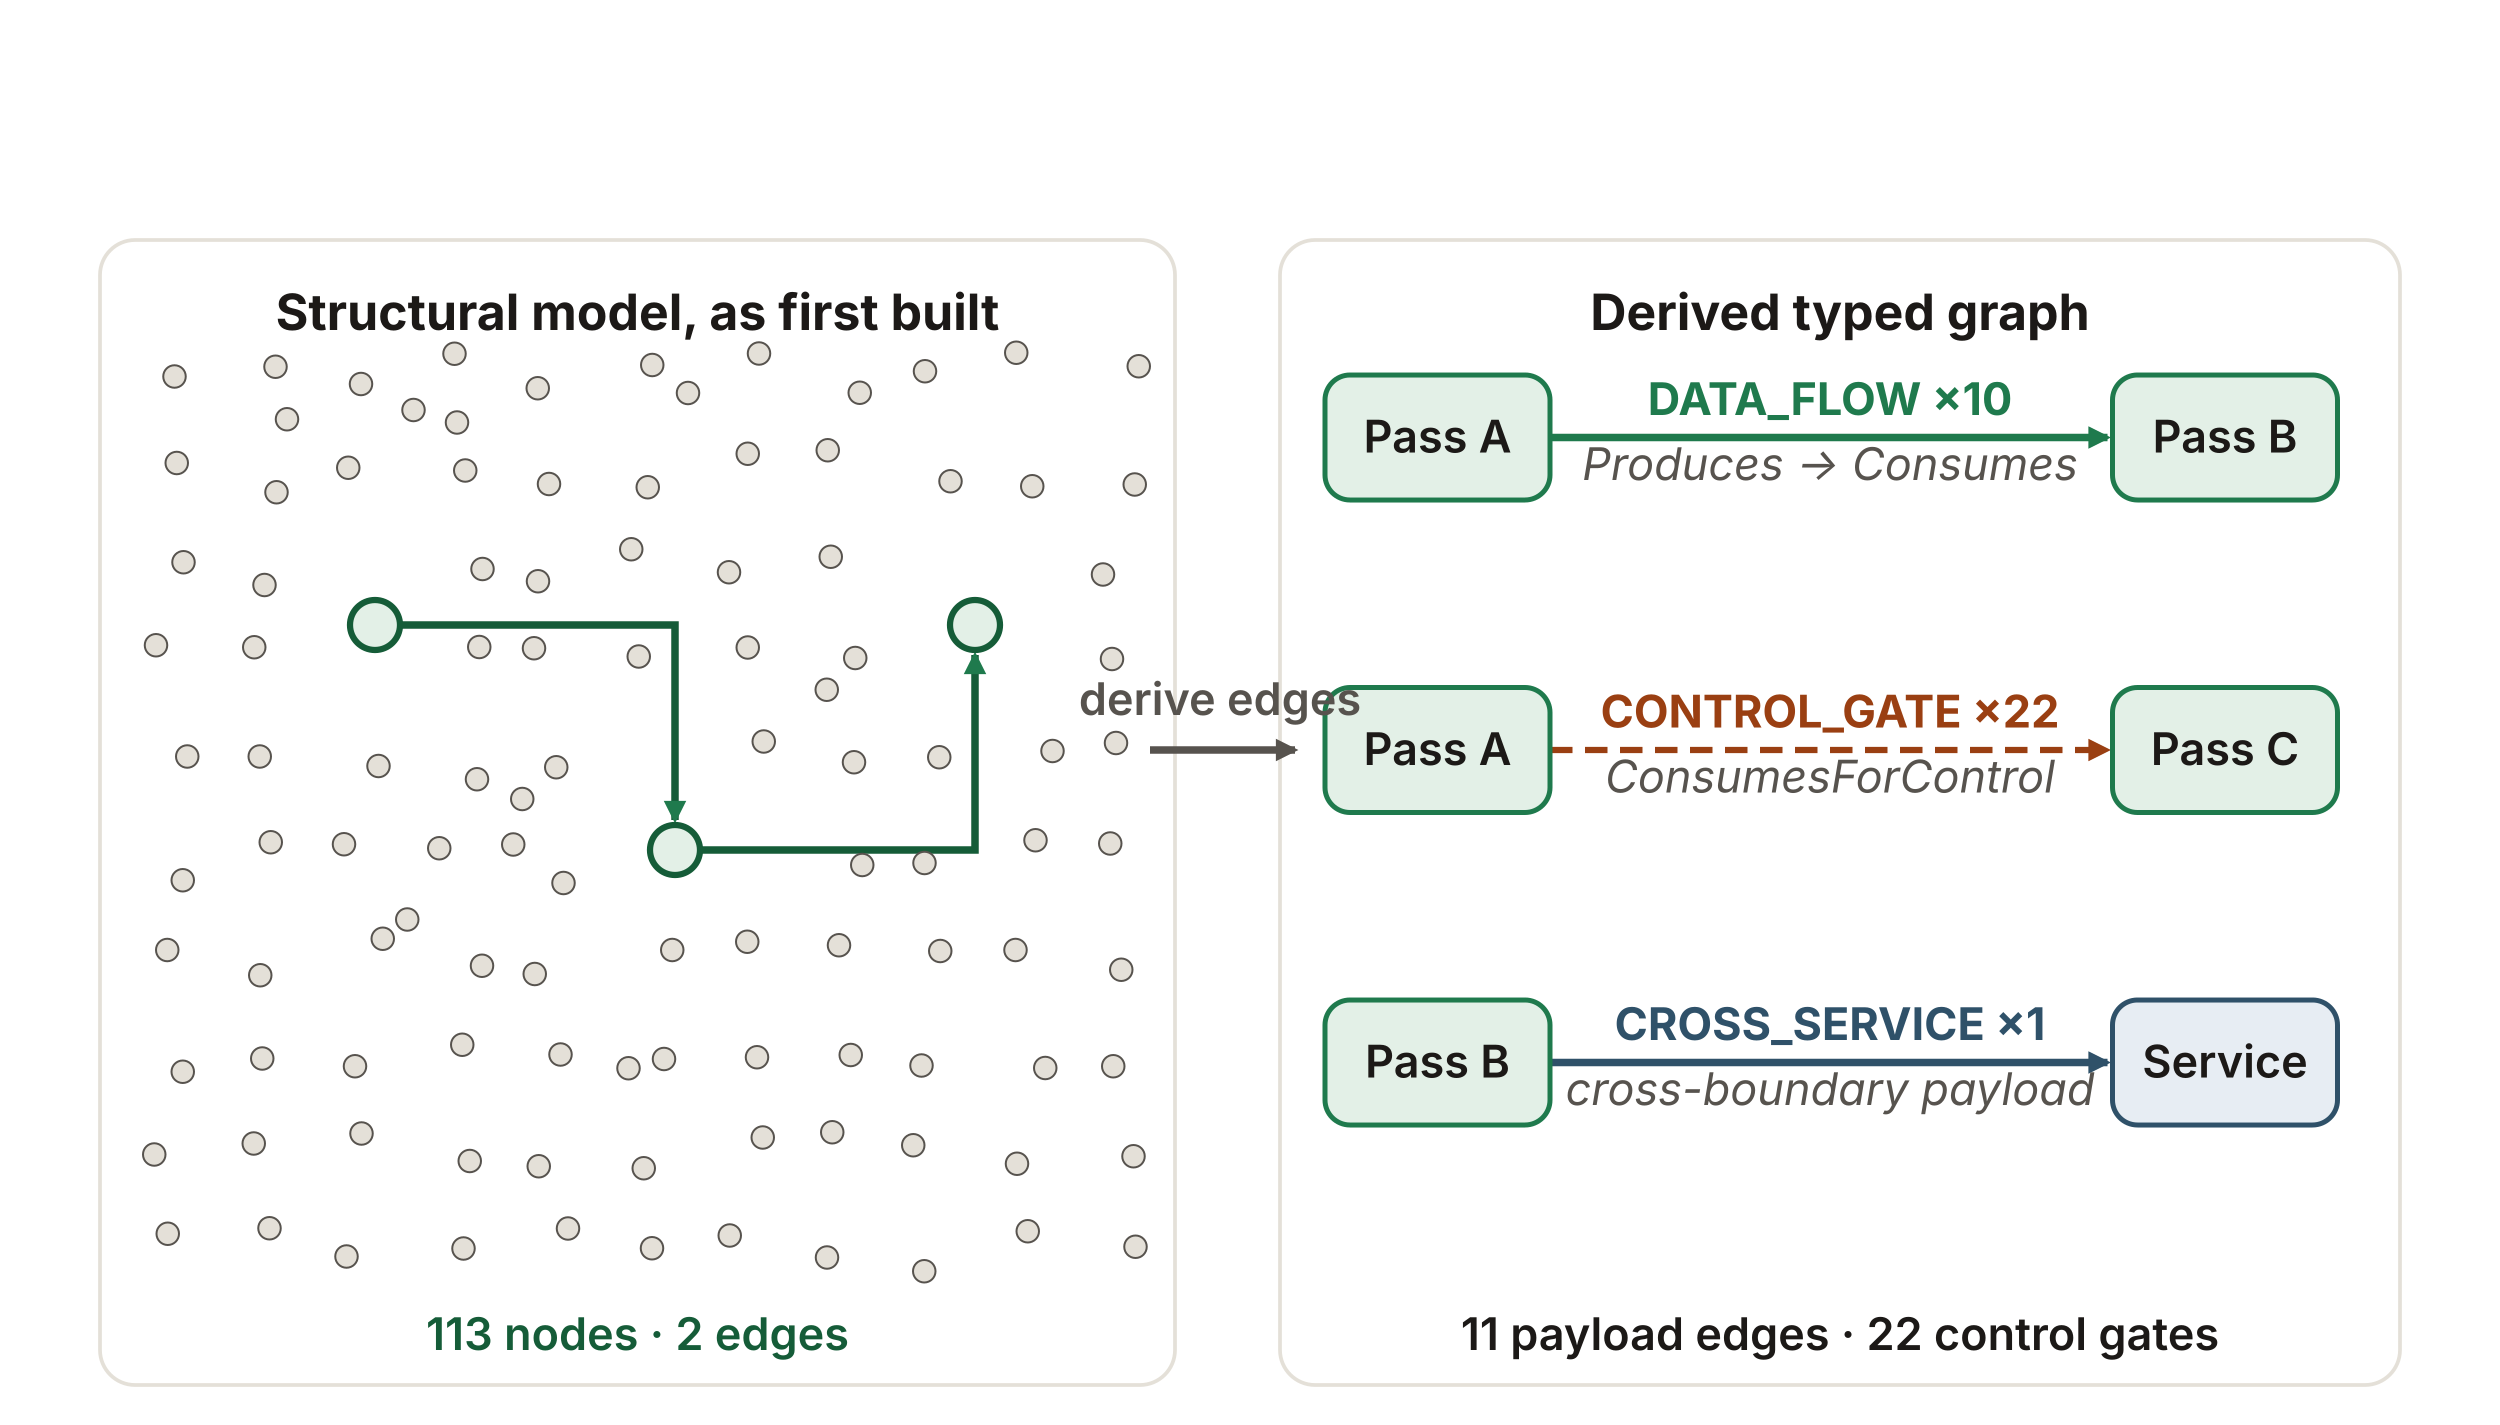
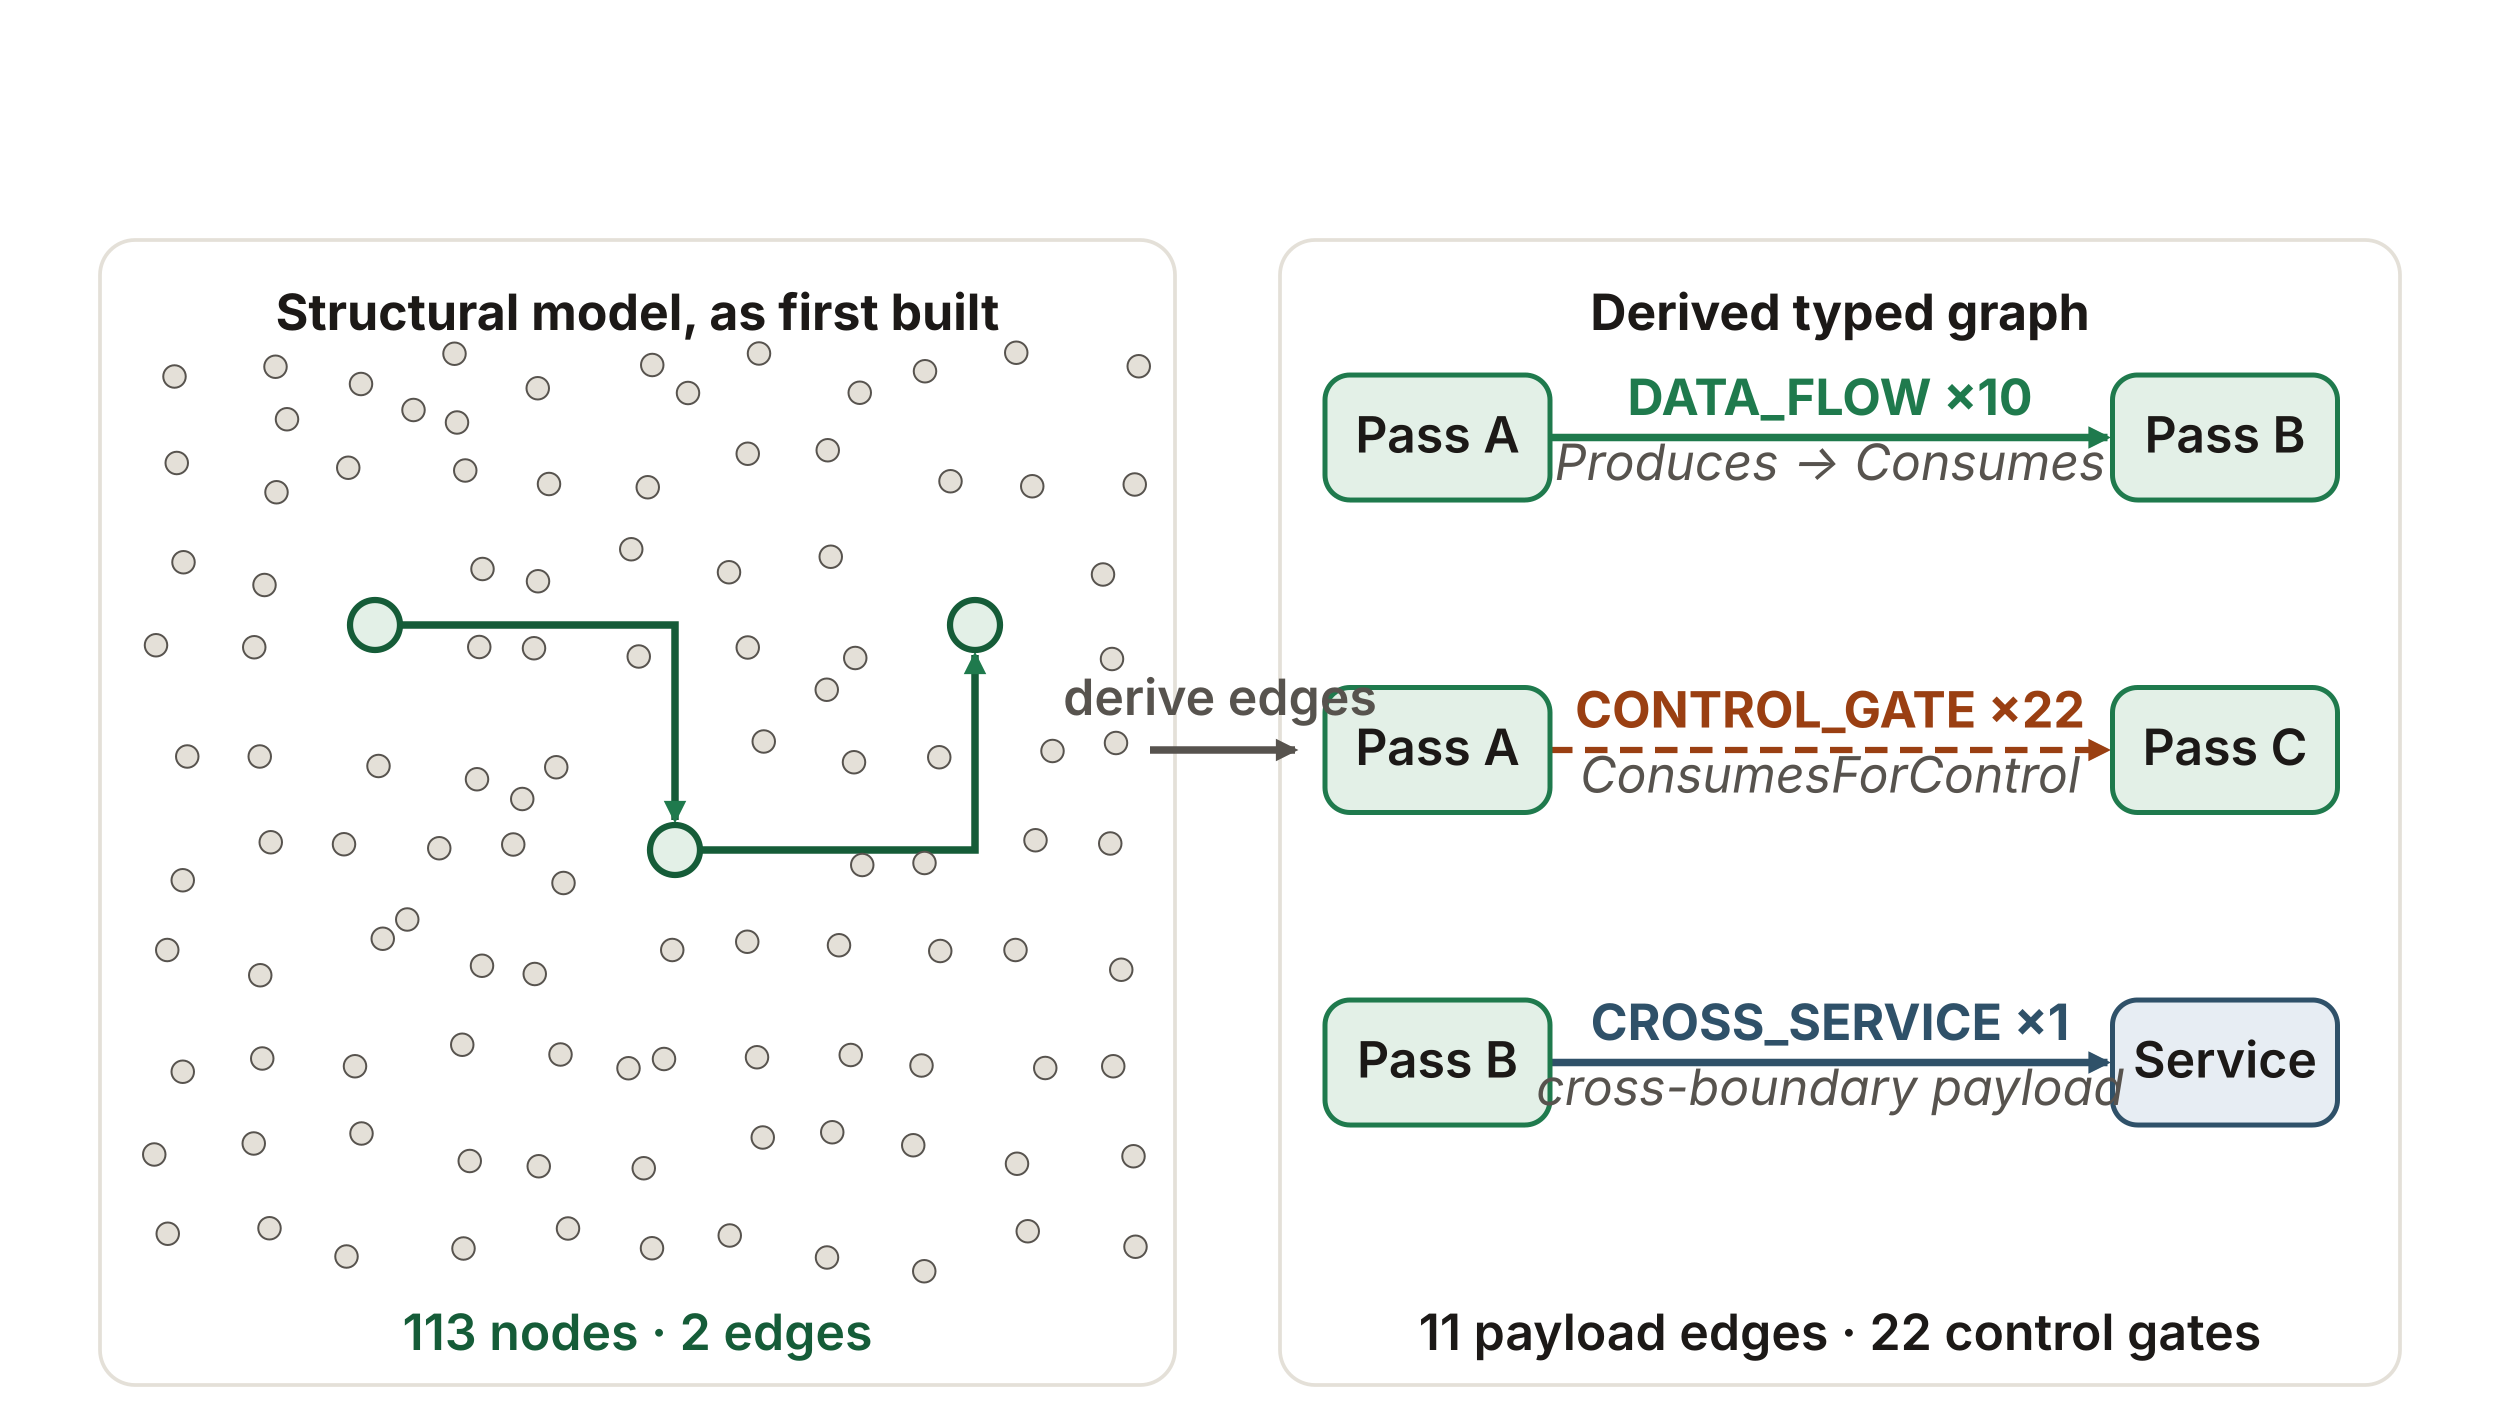
<svg xmlns="http://www.w3.org/2000/svg" viewBox="0 0 1000 570" width="1000" height="570" role="img" aria-labelledby="fncTitle fncDesc" font-family="'Source Sans 3', -apple-system, 'Segoe UI', sans-serif">
  <defs>
    <marker id="fnc-ah-green" viewBox="0 0 10 10" refX="8.5" refY="5" markerWidth="9" markerHeight="9" orient="auto" markerUnits="userSpaceOnUse">
      <path d="M0 0 L10 5 L0 10 z" fill="#1f7a4d" />
    </marker>
    <marker id="fnc-ah-rust" viewBox="0 0 10 10" refX="8.5" refY="5" markerWidth="9" markerHeight="9" orient="auto" markerUnits="userSpaceOnUse">
      <path d="M0 0 L10 5 L0 10 z" fill="#9a3f12" />
    </marker>
    <marker id="fnc-ah-blue" viewBox="0 0 10 10" refX="8.5" refY="5" markerWidth="9" markerHeight="9" orient="auto" markerUnits="userSpaceOnUse">
      <path d="M0 0 L10 5 L0 10 z" fill="#2f5169" />
    </marker>
    <marker id="fnc-ah-gray" viewBox="0 0 10 10" refX="8.5" refY="5" markerWidth="9" markerHeight="9" orient="auto" markerUnits="userSpaceOnUse">
      <path d="M0 0 L10 5 L0 10 z" fill="#57534e" />
    </marker>
  </defs>
  <rect x="40" y="96" width="430" height="458" rx="14" fill="none" stroke="#e4e0d8" stroke-width="1.5" />
  <rect x="512" y="96" width="448" height="458" rx="14" fill="none" stroke="#e4e0d8" stroke-width="1.5" />
  <path fill="none" stroke="#155c38" stroke-width="3" marker-end="url(#fnc-ah-green)" d="M160,250 L270,250 L270,328" />
  <path fill="none" stroke="#155c38" stroke-width="3" marker-end="url(#fnc-ah-green)" d="M280,340 L390,340 L390,262" />
  <rect id="fnc-lout" x="452" y="296" width="8" height="8" fill="none" stroke="none" />
  <rect id="fnc-rin" x="520" y="296" width="8" height="8" fill="none" stroke="none" />
  <line x1="460" y1="300" x2="518" y2="300" stroke="#57534e" stroke-width="3" marker-end="url(#fnc-ah-gray)" />
  <line x1="620" y1="175" x2="843" y2="175" stroke="#1f7a4d" stroke-width="3" marker-end="url(#fnc-ah-green)" />
  <line x1="620" y1="300" x2="843" y2="300" stroke="#9a3f12" stroke-width="2.5" stroke-dasharray="9 5" marker-end="url(#fnc-ah-rust)" />
  <line x1="620" y1="425" x2="843" y2="425" stroke="#2f5169" stroke-width="3" marker-end="url(#fnc-ah-blue)" />
  <circle cx="69.8" cy="150.6" r="4.5" fill="#e4e0d8" stroke="#57534e" stroke-width="0.8" />
  <circle cx="110.2" cy="146.7" r="4.5" fill="#e4e0d8" stroke="#57534e" stroke-width="0.8" />
  <circle cx="144.4" cy="153.6" r="4.5" fill="#e4e0d8" stroke="#57534e" stroke-width="0.8" />
  <circle cx="181.8" cy="141.5" r="4.5" fill="#e4e0d8" stroke="#57534e" stroke-width="0.8" />
  <circle cx="215.1" cy="155.3" r="4.5" fill="#e4e0d8" stroke="#57534e" stroke-width="0.8" />
  <circle cx="260.9" cy="146.0" r="4.5" fill="#e4e0d8" stroke="#57534e" stroke-width="0.8" />
  <circle cx="303.6" cy="141.4" r="4.5" fill="#e4e0d8" stroke="#57534e" stroke-width="0.8" />
  <circle cx="343.9" cy="157.1" r="4.5" fill="#e4e0d8" stroke="#57534e" stroke-width="0.8" />
  <circle cx="370.0" cy="148.5" r="4.5" fill="#e4e0d8" stroke="#57534e" stroke-width="0.8" />
  <circle cx="406.5" cy="141.1" r="4.5" fill="#e4e0d8" stroke="#57534e" stroke-width="0.8" />
  <circle cx="455.5" cy="146.5" r="4.5" fill="#e4e0d8" stroke="#57534e" stroke-width="0.8" />
  <circle cx="70.7" cy="185.2" r="4.5" fill="#e4e0d8" stroke="#57534e" stroke-width="0.8" />
  <circle cx="110.6" cy="196.9" r="4.5" fill="#e4e0d8" stroke="#57534e" stroke-width="0.8" />
  <circle cx="139.3" cy="187.1" r="4.5" fill="#e4e0d8" stroke="#57534e" stroke-width="0.8" />
  <circle cx="186.1" cy="188.2" r="4.5" fill="#e4e0d8" stroke="#57534e" stroke-width="0.8" />
  <circle cx="219.6" cy="193.6" r="4.5" fill="#e4e0d8" stroke="#57534e" stroke-width="0.8" />
  <circle cx="259.1" cy="194.9" r="4.5" fill="#e4e0d8" stroke="#57534e" stroke-width="0.8" />
  <circle cx="299.1" cy="181.5" r="4.5" fill="#e4e0d8" stroke="#57534e" stroke-width="0.8" />
  <circle cx="331.1" cy="180.1" r="4.5" fill="#e4e0d8" stroke="#57534e" stroke-width="0.8" />
  <circle cx="380.2" cy="192.5" r="4.5" fill="#e4e0d8" stroke="#57534e" stroke-width="0.8" />
  <circle cx="412.9" cy="194.5" r="4.5" fill="#e4e0d8" stroke="#57534e" stroke-width="0.8" />
  <circle cx="453.9" cy="193.8" r="4.5" fill="#e4e0d8" stroke="#57534e" stroke-width="0.8" />
  <circle cx="73.4" cy="224.9" r="4.5" fill="#e4e0d8" stroke="#57534e" stroke-width="0.8" />
  <circle cx="105.8" cy="234.0" r="4.5" fill="#e4e0d8" stroke="#57534e" stroke-width="0.8" />
  <circle cx="193.0" cy="227.6" r="4.5" fill="#e4e0d8" stroke="#57534e" stroke-width="0.8" />
  <circle cx="215.2" cy="232.5" r="4.5" fill="#e4e0d8" stroke="#57534e" stroke-width="0.8" />
  <circle cx="252.5" cy="219.7" r="4.5" fill="#e4e0d8" stroke="#57534e" stroke-width="0.8" />
  <circle cx="291.6" cy="228.9" r="4.5" fill="#e4e0d8" stroke="#57534e" stroke-width="0.8" />
  <circle cx="332.3" cy="222.7" r="4.5" fill="#e4e0d8" stroke="#57534e" stroke-width="0.8" />
  <circle cx="441.2" cy="229.8" r="4.5" fill="#e4e0d8" stroke="#57534e" stroke-width="0.8" />
  <circle cx="62.4" cy="258.1" r="4.5" fill="#e4e0d8" stroke="#57534e" stroke-width="0.8" />
  <circle cx="101.7" cy="258.9" r="4.5" fill="#e4e0d8" stroke="#57534e" stroke-width="0.8" />
  <circle cx="191.7" cy="258.8" r="4.5" fill="#e4e0d8" stroke="#57534e" stroke-width="0.8" />
  <circle cx="213.6" cy="259.3" r="4.5" fill="#e4e0d8" stroke="#57534e" stroke-width="0.8" />
  <circle cx="255.5" cy="262.6" r="4.5" fill="#e4e0d8" stroke="#57534e" stroke-width="0.8" />
  <circle cx="299.1" cy="259.0" r="4.5" fill="#e4e0d8" stroke="#57534e" stroke-width="0.8" />
  <circle cx="342.1" cy="263.2" r="4.5" fill="#e4e0d8" stroke="#57534e" stroke-width="0.8" />
  <circle cx="444.8" cy="263.6" r="4.5" fill="#e4e0d8" stroke="#57534e" stroke-width="0.8" />
  <circle cx="74.9" cy="302.6" r="4.5" fill="#e4e0d8" stroke="#57534e" stroke-width="0.8" />
  <circle cx="103.9" cy="302.6" r="4.5" fill="#e4e0d8" stroke="#57534e" stroke-width="0.8" />
  <circle cx="151.4" cy="306.4" r="4.5" fill="#e4e0d8" stroke="#57534e" stroke-width="0.8" />
  <circle cx="190.8" cy="311.7" r="4.5" fill="#e4e0d8" stroke="#57534e" stroke-width="0.8" />
  <circle cx="222.5" cy="306.9" r="4.5" fill="#e4e0d8" stroke="#57534e" stroke-width="0.8" />
  <circle cx="305.5" cy="296.6" r="4.5" fill="#e4e0d8" stroke="#57534e" stroke-width="0.8" />
  <circle cx="341.6" cy="304.9" r="4.5" fill="#e4e0d8" stroke="#57534e" stroke-width="0.8" />
  <circle cx="375.7" cy="302.9" r="4.5" fill="#e4e0d8" stroke="#57534e" stroke-width="0.8" />
  <circle cx="421.0" cy="300.4" r="4.5" fill="#e4e0d8" stroke="#57534e" stroke-width="0.8" />
  <circle cx="446.4" cy="297.2" r="4.5" fill="#e4e0d8" stroke="#57534e" stroke-width="0.8" />
  <circle cx="73.1" cy="352.1" r="4.5" fill="#e4e0d8" stroke="#57534e" stroke-width="0.8" />
  <circle cx="108.3" cy="336.9" r="4.5" fill="#e4e0d8" stroke="#57534e" stroke-width="0.8" />
  <circle cx="137.6" cy="337.7" r="4.5" fill="#e4e0d8" stroke="#57534e" stroke-width="0.8" />
  <circle cx="175.7" cy="339.3" r="4.5" fill="#e4e0d8" stroke="#57534e" stroke-width="0.8" />
  <circle cx="225.4" cy="353.2" r="4.5" fill="#e4e0d8" stroke="#57534e" stroke-width="0.8" />
  <circle cx="344.9" cy="346.0" r="4.5" fill="#e4e0d8" stroke="#57534e" stroke-width="0.8" />
  <circle cx="369.8" cy="345.2" r="4.5" fill="#e4e0d8" stroke="#57534e" stroke-width="0.8" />
  <circle cx="414.2" cy="336.1" r="4.5" fill="#e4e0d8" stroke="#57534e" stroke-width="0.8" />
  <circle cx="444.1" cy="337.4" r="4.5" fill="#e4e0d8" stroke="#57534e" stroke-width="0.8" />
  <circle cx="66.9" cy="380.0" r="4.5" fill="#e4e0d8" stroke="#57534e" stroke-width="0.8" />
  <circle cx="104.1" cy="390.1" r="4.5" fill="#e4e0d8" stroke="#57534e" stroke-width="0.8" />
  <circle cx="153.1" cy="375.5" r="4.5" fill="#e4e0d8" stroke="#57534e" stroke-width="0.8" />
  <circle cx="192.8" cy="386.3" r="4.5" fill="#e4e0d8" stroke="#57534e" stroke-width="0.8" />
  <circle cx="213.9" cy="389.6" r="4.5" fill="#e4e0d8" stroke="#57534e" stroke-width="0.8" />
  <circle cx="268.9" cy="380.0" r="4.5" fill="#e4e0d8" stroke="#57534e" stroke-width="0.8" />
  <circle cx="298.9" cy="376.7" r="4.5" fill="#e4e0d8" stroke="#57534e" stroke-width="0.8" />
  <circle cx="335.6" cy="378.1" r="4.5" fill="#e4e0d8" stroke="#57534e" stroke-width="0.8" />
  <circle cx="376.1" cy="380.4" r="4.5" fill="#e4e0d8" stroke="#57534e" stroke-width="0.8" />
  <circle cx="406.2" cy="380.0" r="4.5" fill="#e4e0d8" stroke="#57534e" stroke-width="0.8" />
  <circle cx="448.5" cy="387.9" r="4.5" fill="#e4e0d8" stroke="#57534e" stroke-width="0.8" />
  <circle cx="73.1" cy="428.7" r="4.5" fill="#e4e0d8" stroke="#57534e" stroke-width="0.8" />
  <circle cx="104.9" cy="423.4" r="4.5" fill="#e4e0d8" stroke="#57534e" stroke-width="0.8" />
  <circle cx="142.0" cy="426.5" r="4.5" fill="#e4e0d8" stroke="#57534e" stroke-width="0.8" />
  <circle cx="184.9" cy="417.9" r="4.5" fill="#e4e0d8" stroke="#57534e" stroke-width="0.8" />
  <circle cx="224.2" cy="421.8" r="4.5" fill="#e4e0d8" stroke="#57534e" stroke-width="0.8" />
  <circle cx="265.6" cy="423.6" r="4.5" fill="#e4e0d8" stroke="#57534e" stroke-width="0.8" />
  <circle cx="302.8" cy="422.9" r="4.5" fill="#e4e0d8" stroke="#57534e" stroke-width="0.8" />
  <circle cx="340.3" cy="422.0" r="4.5" fill="#e4e0d8" stroke="#57534e" stroke-width="0.8" />
  <circle cx="368.6" cy="426.2" r="4.5" fill="#e4e0d8" stroke="#57534e" stroke-width="0.8" />
  <circle cx="418.1" cy="427.2" r="4.5" fill="#e4e0d8" stroke="#57534e" stroke-width="0.8" />
  <circle cx="445.3" cy="426.5" r="4.5" fill="#e4e0d8" stroke="#57534e" stroke-width="0.8" />
  <circle cx="61.7" cy="461.8" r="4.5" fill="#e4e0d8" stroke="#57534e" stroke-width="0.8" />
  <circle cx="101.5" cy="457.4" r="4.5" fill="#e4e0d8" stroke="#57534e" stroke-width="0.8" />
  <circle cx="144.6" cy="453.4" r="4.5" fill="#e4e0d8" stroke="#57534e" stroke-width="0.8" />
  <circle cx="187.9" cy="464.4" r="4.5" fill="#e4e0d8" stroke="#57534e" stroke-width="0.8" />
  <circle cx="215.5" cy="466.5" r="4.5" fill="#e4e0d8" stroke="#57534e" stroke-width="0.8" />
  <circle cx="257.5" cy="467.3" r="4.5" fill="#e4e0d8" stroke="#57534e" stroke-width="0.8" />
  <circle cx="305.1" cy="455.0" r="4.5" fill="#e4e0d8" stroke="#57534e" stroke-width="0.8" />
  <circle cx="332.9" cy="452.9" r="4.5" fill="#e4e0d8" stroke="#57534e" stroke-width="0.8" />
  <circle cx="365.3" cy="458.1" r="4.5" fill="#e4e0d8" stroke="#57534e" stroke-width="0.8" />
  <circle cx="406.8" cy="465.5" r="4.5" fill="#e4e0d8" stroke="#57534e" stroke-width="0.8" />
  <circle cx="453.4" cy="462.5" r="4.5" fill="#e4e0d8" stroke="#57534e" stroke-width="0.8" />
  <circle cx="67.1" cy="493.5" r="4.5" fill="#e4e0d8" stroke="#57534e" stroke-width="0.8" />
  <circle cx="107.8" cy="491.3" r="4.5" fill="#e4e0d8" stroke="#57534e" stroke-width="0.8" />
  <circle cx="138.6" cy="502.6" r="4.5" fill="#e4e0d8" stroke="#57534e" stroke-width="0.8" />
  <circle cx="185.4" cy="499.4" r="4.5" fill="#e4e0d8" stroke="#57534e" stroke-width="0.8" />
  <circle cx="227.2" cy="491.4" r="4.5" fill="#e4e0d8" stroke="#57534e" stroke-width="0.8" />
  <circle cx="260.8" cy="499.3" r="4.5" fill="#e4e0d8" stroke="#57534e" stroke-width="0.8" />
  <circle cx="291.9" cy="494.2" r="4.5" fill="#e4e0d8" stroke="#57534e" stroke-width="0.8" />
  <circle cx="330.8" cy="503.0" r="4.5" fill="#e4e0d8" stroke="#57534e" stroke-width="0.8" />
  <circle cx="369.7" cy="508.5" r="4.5" fill="#e4e0d8" stroke="#57534e" stroke-width="0.8" />
  <circle cx="411.1" cy="492.5" r="4.5" fill="#e4e0d8" stroke="#57534e" stroke-width="0.8" />
  <circle cx="454.2" cy="498.7" r="4.5" fill="#e4e0d8" stroke="#57534e" stroke-width="0.8" />
  <circle cx="251.4" cy="427.3" r="4.5" fill="#e4e0d8" stroke="#57534e" stroke-width="0.8" />
  <circle cx="182.8" cy="169.0" r="4.5" fill="#e4e0d8" stroke="#57534e" stroke-width="0.8" />
  <circle cx="208.9" cy="319.6" r="4.5" fill="#e4e0d8" stroke="#57534e" stroke-width="0.8" />
  <circle cx="165.4" cy="164.0" r="4.5" fill="#e4e0d8" stroke="#57534e" stroke-width="0.8" />
  <circle cx="162.9" cy="367.8" r="4.5" fill="#e4e0d8" stroke="#57534e" stroke-width="0.8" />
  <circle cx="205.3" cy="337.8" r="4.5" fill="#e4e0d8" stroke="#57534e" stroke-width="0.8" />
  <circle cx="330.7" cy="275.9" r="4.5" fill="#e4e0d8" stroke="#57534e" stroke-width="0.8" />
  <circle cx="275.2" cy="157.2" r="4.5" fill="#e4e0d8" stroke="#57534e" stroke-width="0.8" />
  <circle cx="114.8" cy="167.7" r="4.5" fill="#e4e0d8" stroke="#57534e" stroke-width="0.8" />
  <circle id="la1" cx="150" cy="250" r="10" fill="#e3f0e7" stroke="#155c38" stroke-width="2.5" />
  <circle id="la2" cx="270" cy="340" r="10" fill="#e3f0e7" stroke="#155c38" stroke-width="2.5" />
  <circle id="la3" cx="390" cy="250" r="10" fill="#e3f0e7" stroke="#155c38" stroke-width="2.5" />
  <rect id="nb_pa" x="530" y="150" width="90" height="50" rx="10" fill="#e3f0e7" stroke="#1f7a4d" stroke-width="2" />
  <rect id="nb_da" x="845" y="150" width="90" height="50" rx="10" fill="#e3f0e7" stroke="#1f7a4d" stroke-width="2" />
  <rect id="nb_pb" x="530" y="275" width="90" height="50" rx="10" fill="#e3f0e7" stroke="#1f7a4d" stroke-width="2" />
  <rect id="nb_db" x="845" y="275" width="90" height="50" rx="10" fill="#e3f0e7" stroke="#1f7a4d" stroke-width="2" />
  <rect id="nb_pc" x="530" y="400" width="90" height="50" rx="10" fill="#e3f0e7" stroke="#1f7a4d" stroke-width="2" />
  <rect id="nb_dc" x="845" y="400" width="90" height="50" rx="10" fill="#e7edf3" stroke="#2f5169" stroke-width="2" />
  <text x="255" y="132" text-anchor="middle" font-size="20" font-weight="700" fill="#1c1917">Structural model, as first built</text>
  <text x="736" y="132" text-anchor="middle" font-size="20" font-weight="700" fill="#1c1917">Derived typed graph</text>
-   <text x="575.0" y="181.0" text-anchor="middle" font-size="18" font-weight="600" fill="#1c1917">Pass A</text>
-   <text x="890.0" y="181.0" text-anchor="middle" font-size="18" font-weight="600" fill="#1c1917">Pass B</text>
-   <text x="575.0" y="306.0" text-anchor="middle" font-size="18" font-weight="600" fill="#1c1917">Pass A</text>
-   <text x="890.0" y="306.0" text-anchor="middle" font-size="18" font-weight="600" fill="#1c1917">Pass C</text>
-   <text x="575.0" y="431.0" text-anchor="middle" font-size="18" font-weight="600" fill="#1c1917">Pass B</text>
-   <text x="890.0" y="431.0" text-anchor="middle" font-size="18" font-weight="600" fill="#1c1917">Service</text>
-   <text x="732" y="166" text-anchor="middle" font-size="18" font-weight="700" fill="#1f7a4d">DATA_FLOW  ×10</text>
-   <text x="732" y="192" text-anchor="middle" font-size="18" font-weight="400" font-style="italic" fill="#57534e">Produces → Consumes</text>
-   <text x="732" y="291" text-anchor="middle" font-size="18" font-weight="700" fill="#9a3f12">CONTROL_GATE  ×22</text>
-   <text x="732" y="317" text-anchor="middle" font-size="18" font-weight="400" font-style="italic" fill="#57534e">ConsumesForControl</text>
-   <text x="732" y="416" text-anchor="middle" font-size="18" font-weight="700" fill="#2f5169">CROSS_SERVICE  ×1</text>
-   <text x="732" y="442" text-anchor="middle" font-size="18" font-weight="400" font-style="italic" fill="#57534e">cross-boundary payload</text>
-   <text x="488" y="286" text-anchor="middle" font-size="18" font-weight="600" fill="#57534e">derive edges</text>
-   <text x="255" y="540" text-anchor="middle" font-size="18" font-weight="600" fill="#155c38">113 nodes · 2 edges</text>
-   <text x="736" y="540" text-anchor="middle" font-size="18" font-weight="600" fill="#1c1917">11 payload edges · 22 control gates</text>
+   <text x="575.0" y="181.0" text-anchor="middle" font-size="20" font-weight="600" fill="#1c1917">Pass A</text>
+   <text x="890.0" y="181.0" text-anchor="middle" font-size="20" font-weight="600" fill="#1c1917">Pass B</text>
+   <text x="575.0" y="306.0" text-anchor="middle" font-size="20" font-weight="600" fill="#1c1917">Pass A</text>
+   <text x="890.0" y="306.0" text-anchor="middle" font-size="20" font-weight="600" fill="#1c1917">Pass C</text>
+   <text x="575.0" y="431.0" text-anchor="middle" font-size="20" font-weight="600" fill="#1c1917">Pass B</text>
+   <text x="890.0" y="431.0" text-anchor="middle" font-size="20" font-weight="600" fill="#1c1917">Service</text>
+   <text x="732" y="166" text-anchor="middle" font-size="20" font-weight="700" fill="#1f7a4d">DATA_FLOW  ×10</text>
+   <text x="732" y="192" text-anchor="middle" font-size="20" font-weight="400" font-style="italic" fill="#57534e">Produces → Consumes</text>
+   <text x="732" y="291" text-anchor="middle" font-size="20" font-weight="700" fill="#9a3f12">CONTROL_GATE  ×22</text>
+   <text x="732" y="317" text-anchor="middle" font-size="20" font-weight="400" font-style="italic" fill="#57534e">ConsumesForControl</text>
+   <text x="732" y="416" text-anchor="middle" font-size="20" font-weight="700" fill="#2f5169">CROSS_SERVICE  ×1</text>
+   <text x="732" y="442" text-anchor="middle" font-size="20" font-weight="400" font-style="italic" fill="#57534e">cross-boundary payload</text>
+   <text x="488" y="286" text-anchor="middle" font-size="20" font-weight="600" fill="#57534e">derive edges</text>
+   <text x="255" y="540" text-anchor="middle" font-size="20" font-weight="600" fill="#155c38">113 nodes · 2 edges</text>
+   <text x="736" y="540" text-anchor="middle" font-size="20" font-weight="600" fill="#1c1917">11 payload edges · 22 control gates</text>
</svg>
